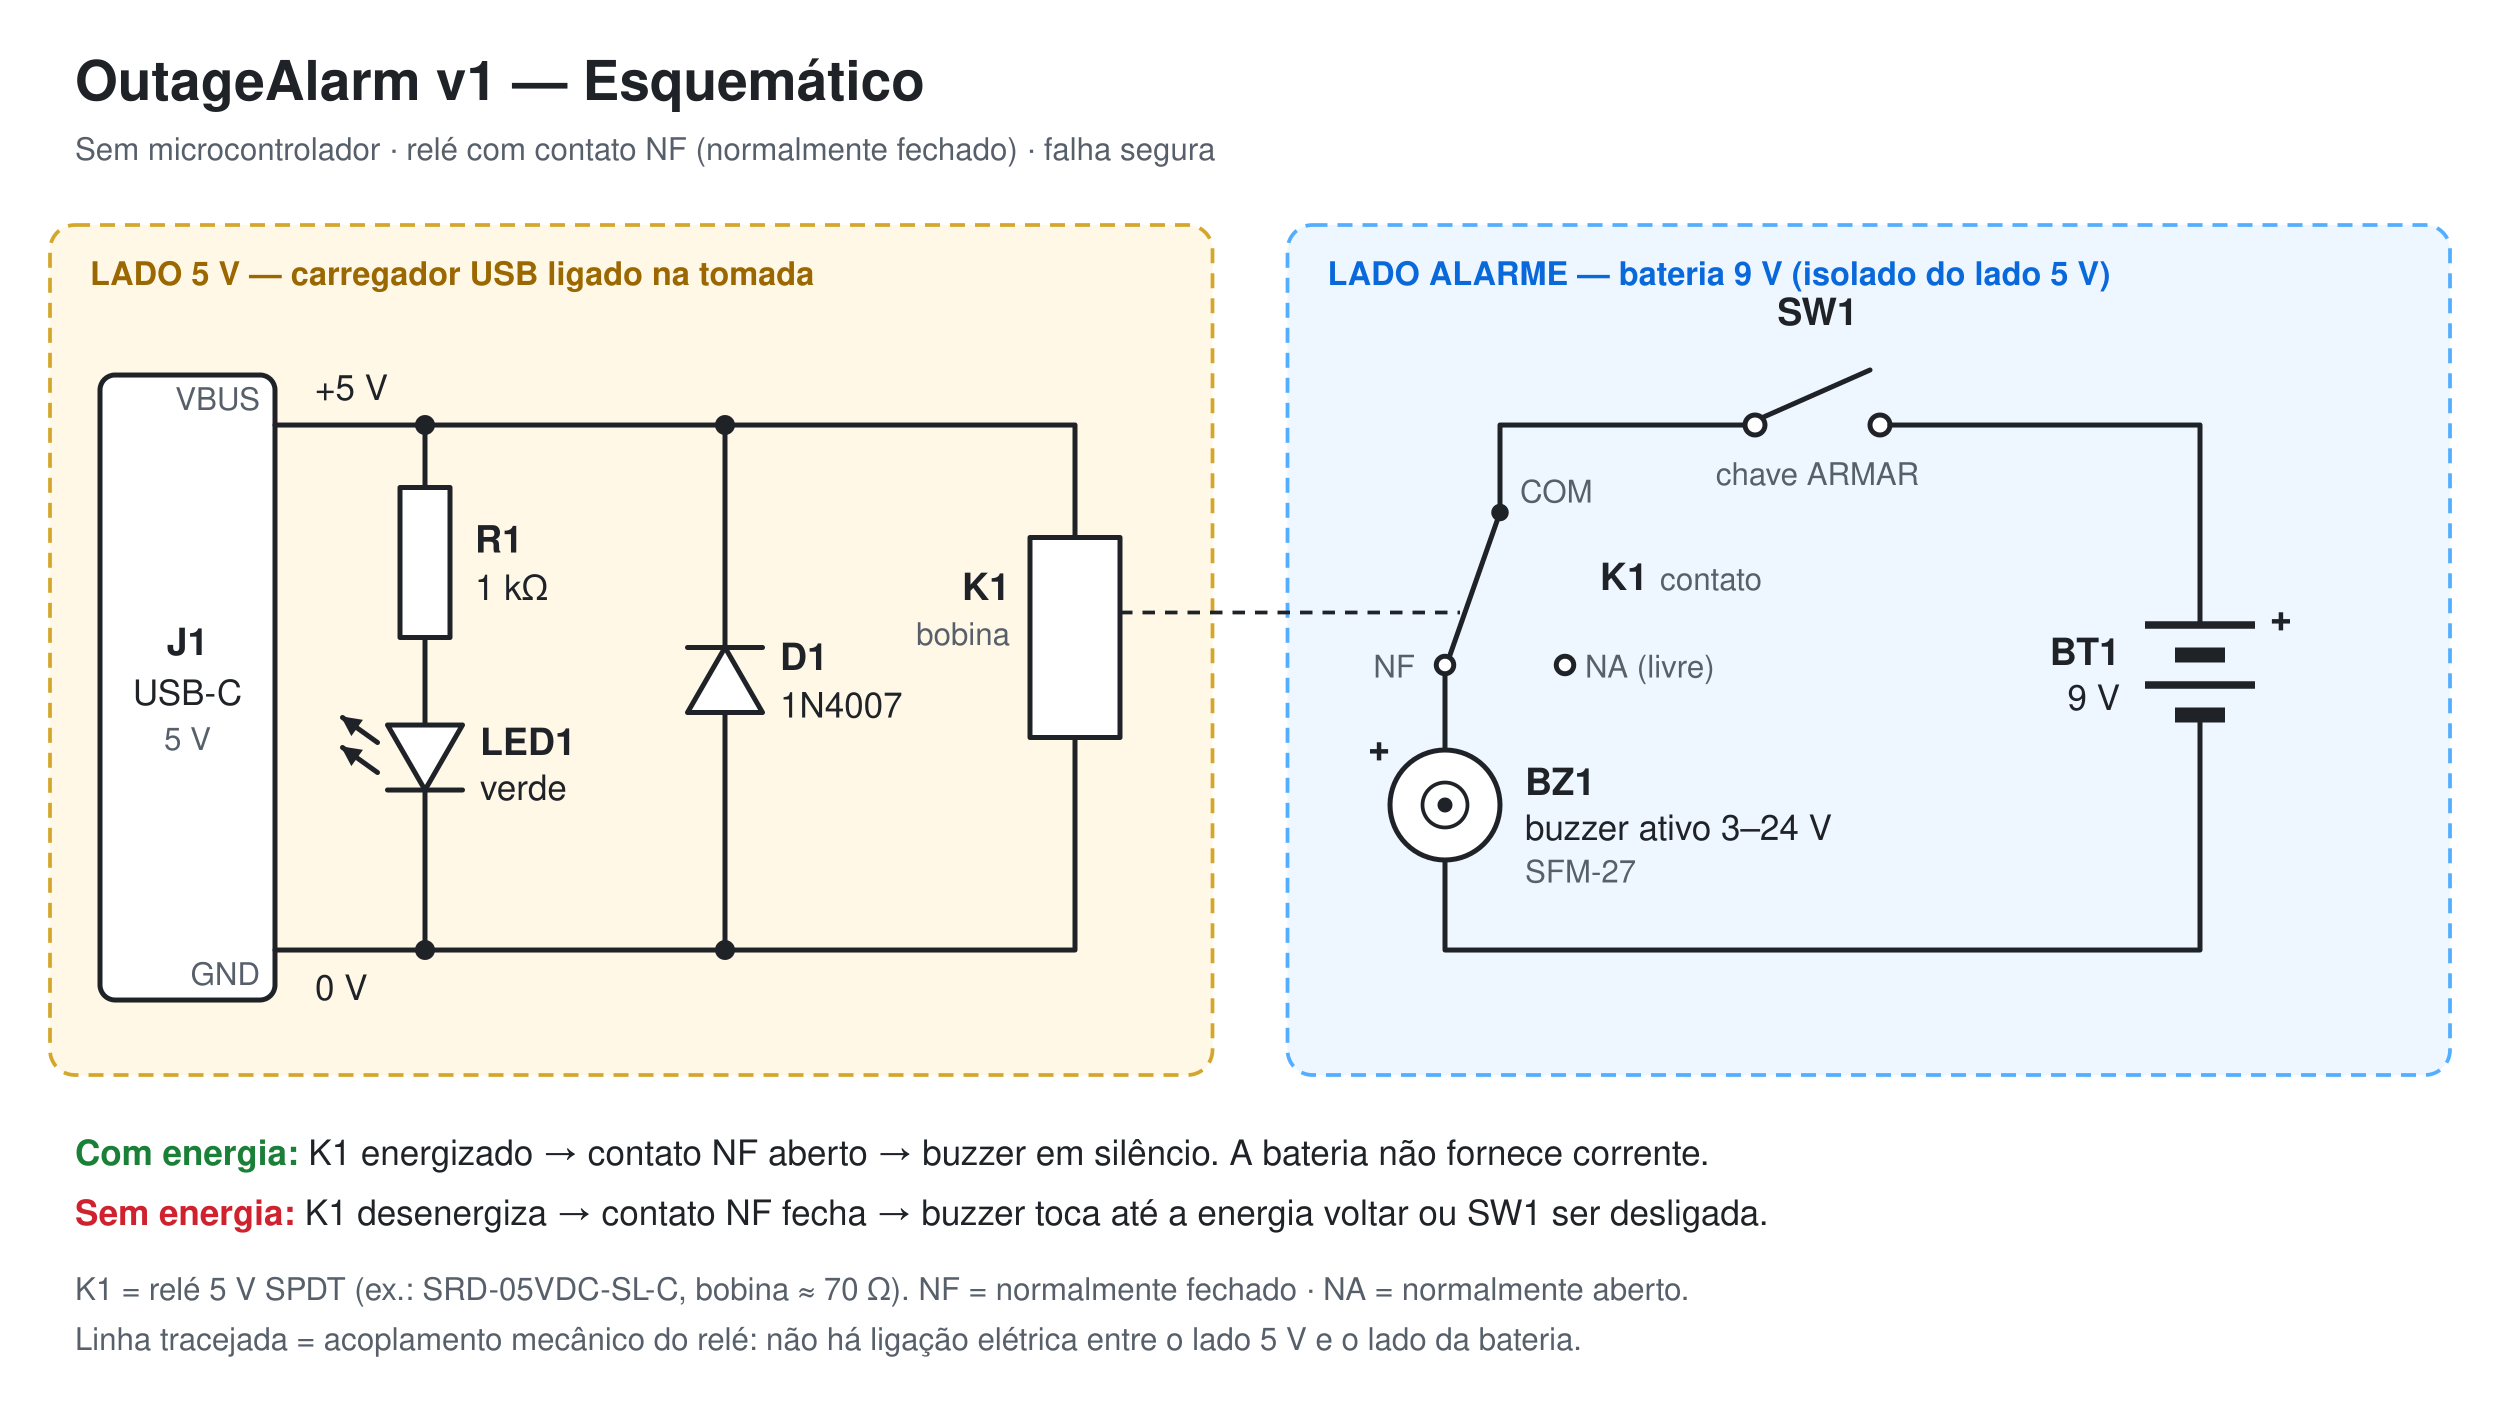
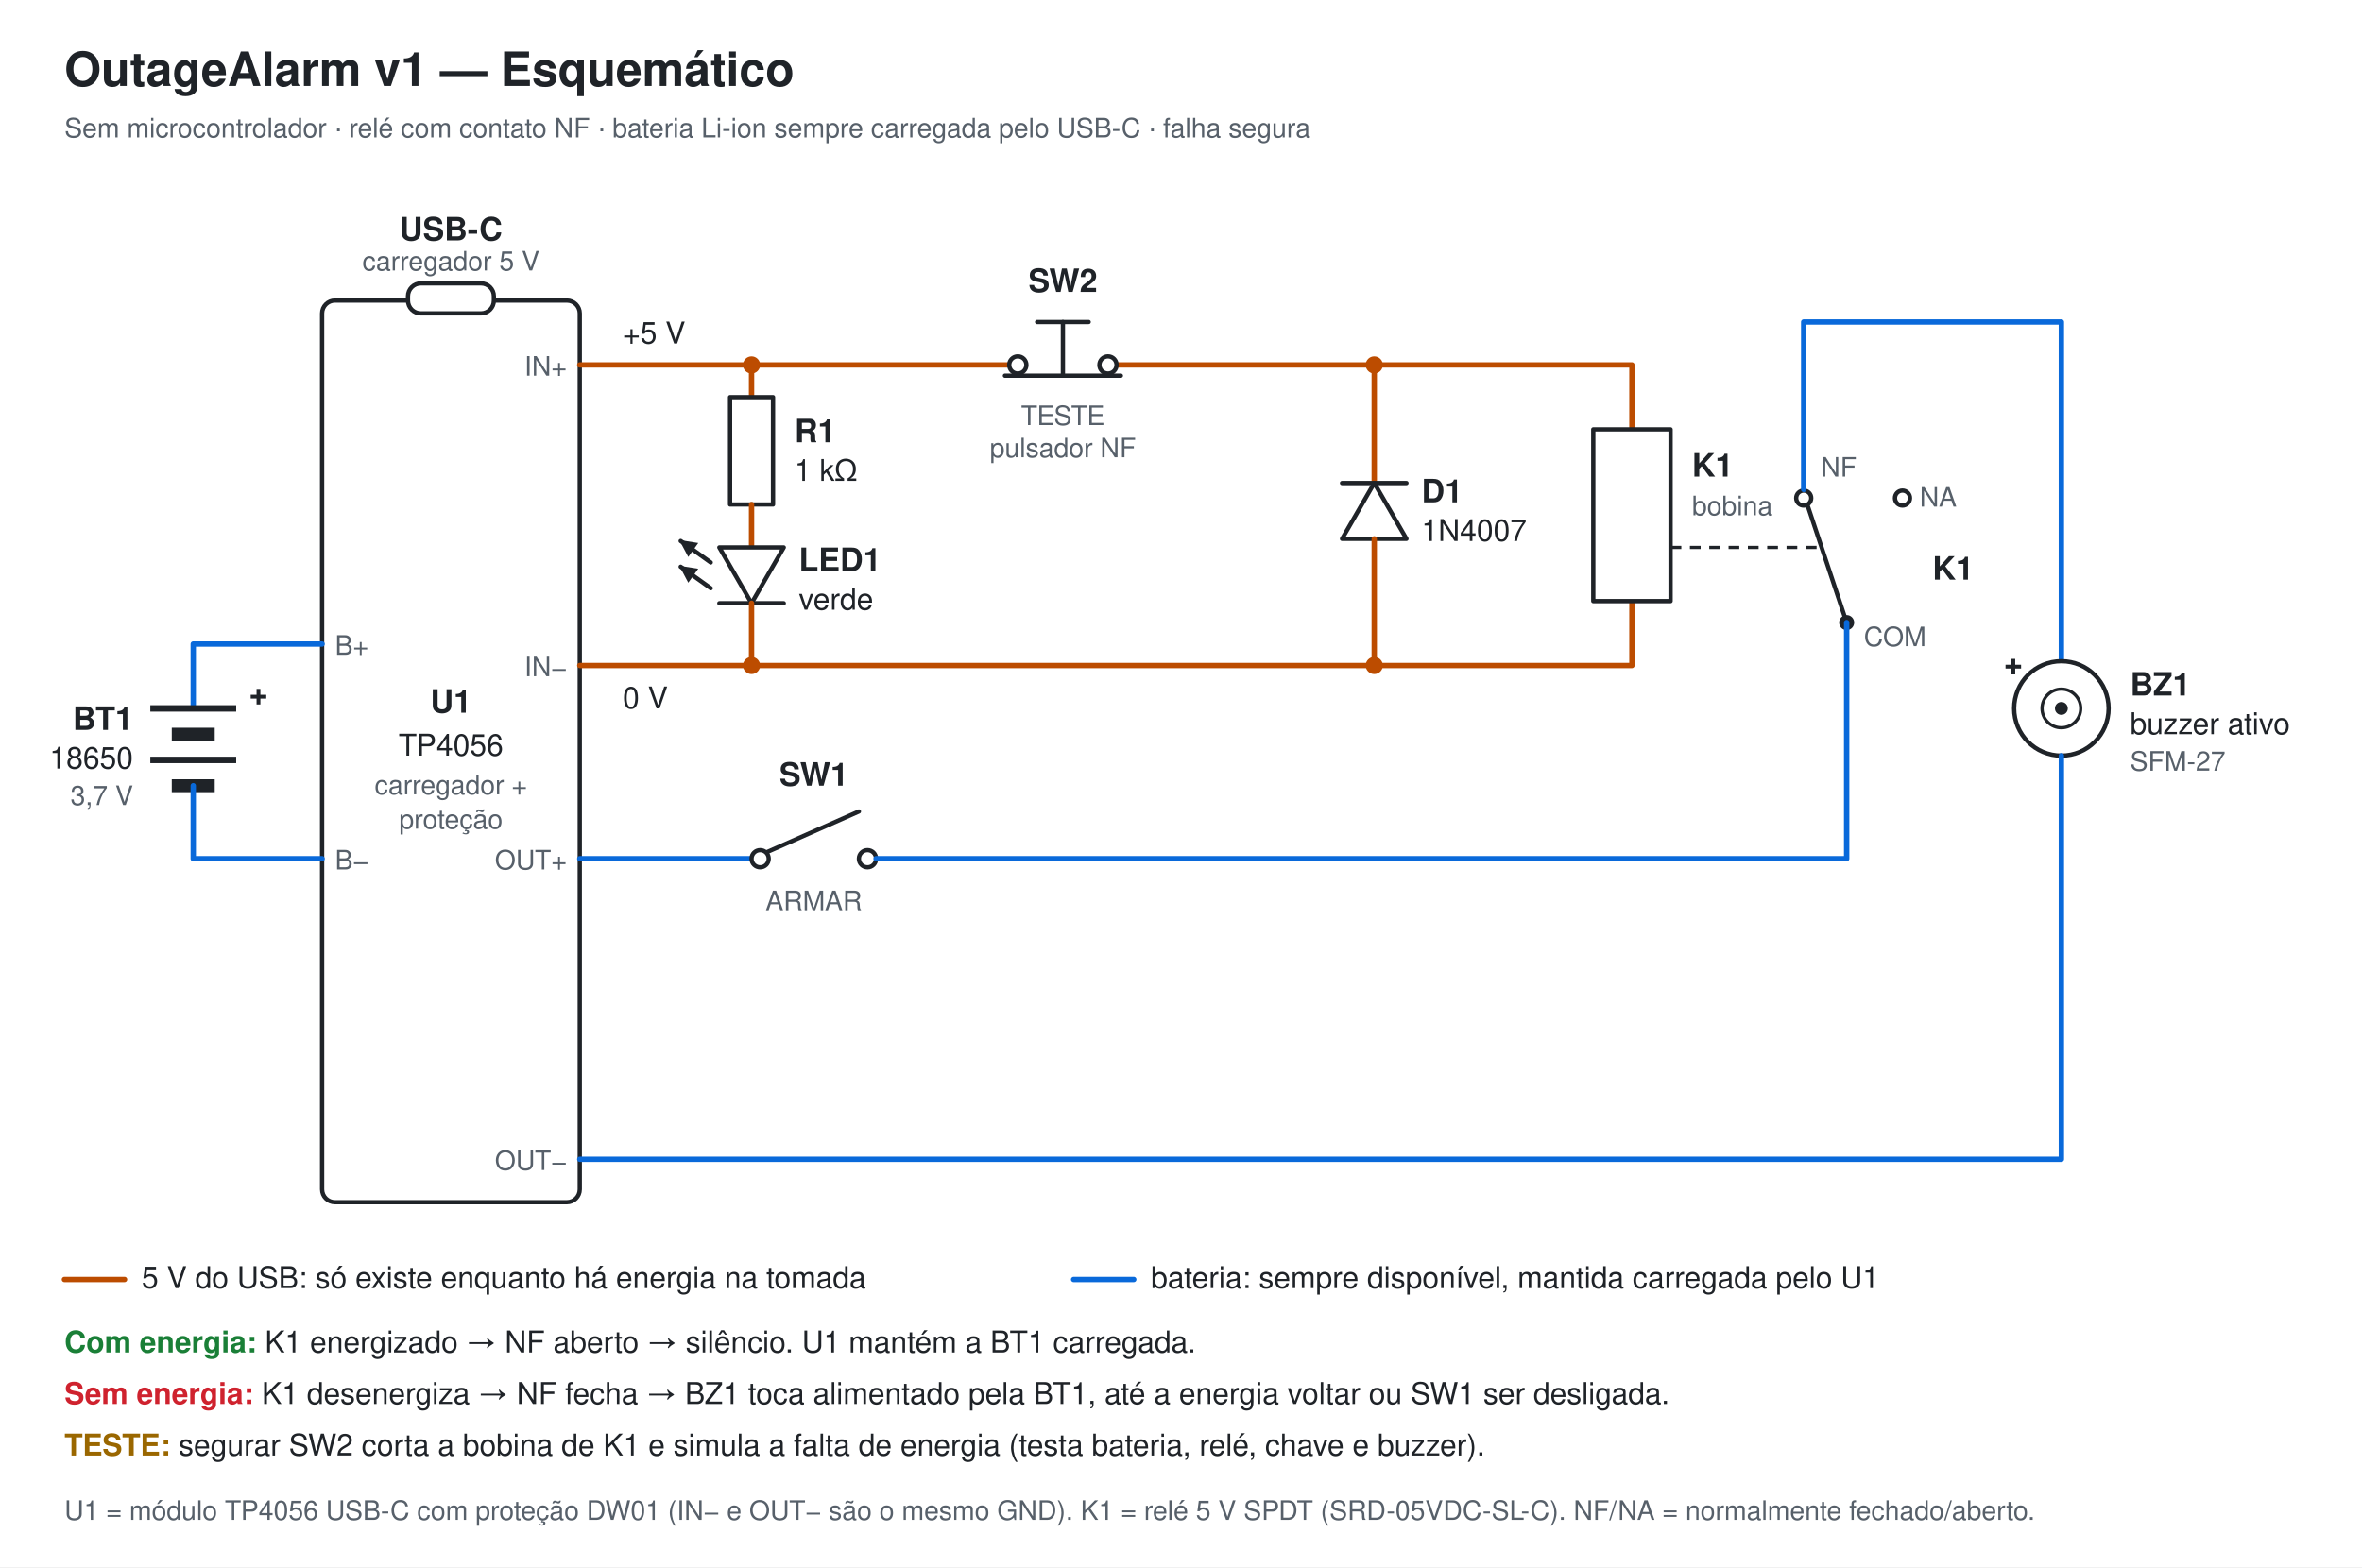
- <svg xmlns="http://www.w3.org/2000/svg" width="1000" height="570" viewBox="0 0 1000 570" font-family="Segoe UI, Helvetica, Arial, sans-serif">
+ <svg xmlns="http://www.w3.org/2000/svg" width="1100" height="730" viewBox="0 0 1100 730" font-family="Segoe UI, Helvetica, Arial, sans-serif">
  <defs>
    <marker id="seta" viewBox="0 0 10 10" refX="9" refY="5" markerWidth="4" markerHeight="4" orient="auto">
      <path d="M0 0 L10 5 L0 10 z" fill="#1f2328" />
    </marker>
  </defs>
  <style>
    .w   { stroke: #1f2328; stroke-width: 2; fill: none; stroke-linecap: round; stroke-linejoin: round; }
+     .u   { stroke: #bc4c00; stroke-width: 2.5; fill: none; stroke-linecap: round; stroke-linejoin: round; }
+     .b   { stroke: #0969da; stroke-width: 2.5; fill: none; stroke-linecap: round; stroke-linejoin: round; }
    .wf  { stroke: #1f2328; stroke-width: 2; fill: #ffffff; stroke-linejoin: round; }
    .j   { fill: #1f2328; }
+     .ju  { fill: #bc4c00; }
    .ref { fill: #1f2328; font-size: 15px; font-weight: 700; }
    .t   { fill: #1f2328; font-size: 14px; }
    .s   { fill: #57606a; font-size: 12.5px; }
    .mec { stroke: #1f2328; stroke-width: 1.5; stroke-dasharray: 5 4; fill: none; }
  </style>
-   <rect width="1000" height="570" fill="#ffffff" />
+   <rect width="1100" height="730" fill="#ffffff" />
  <text x="30" y="40" font-size="22" font-weight="700" fill="#1f2328">OutageAlarm v1 — Esquemático</text>
-   <text x="30" y="64" class="s">Sem microcontrolador · relé com contato NF (normalmente fechado) · falha segura</text>
-   <rect x="20" y="90" width="465" height="340" rx="10" fill="#fff8e6" stroke="#d4a72c" stroke-width="1.5" stroke-dasharray="6 4" />
-   <text x="36" y="114" font-size="13" font-weight="700" fill="#9a6700">LADO 5 V — carregador USB ligado na tomada</text>
-   <rect x="515" y="90" width="465" height="340" rx="10" fill="#eef6ff" stroke="#54aeff" stroke-width="1.5" stroke-dasharray="6 4" />
-   <text x="531" y="114" font-size="13" font-weight="700" fill="#0969da">LADO ALARME — bateria 9 V (isolado do lado 5 V)</text>
-   <rect class="wf" x="40" y="150" width="70" height="250" rx="6" />
-   <text x="75" y="262" class="ref" text-anchor="middle">J1</text>
-   <text x="75" y="282" class="t" text-anchor="middle">USB-C</text>
-   <text x="75" y="300" class="s" text-anchor="middle">5 V</text>
-   <text x="104" y="164" class="s" text-anchor="end">VBUS</text>
-   <text x="104" y="394" class="s" text-anchor="end">GND</text>
-   <path class="w" d="M110 170 H430 V215" />
-   <path class="w" d="M110 380 H430 V295" />
-   <text x="126" y="160" class="t">+5 V</text>
-   <text x="126" y="400" class="t">0 V</text>
-   <path class="w" d="M170 170 V195" />
-   <rect class="wf" x="160" y="195" width="20" height="60" />
-   <path class="w" d="M170 255 V290" />
-   <path class="wf" d="M155 290 H185 L170 316 Z" />
-   <path class="w" d="M155 316 H185" />
-   <path class="w" d="M170 316 V380" />
-   <path class="w" d="M151 297 L137 287" marker-end="url(#seta)" />
-   <path class="w" d="M151 309 L137 299" marker-end="url(#seta)" />
-   <text x="190" y="221" class="ref">R1</text>
-   <text x="190" y="240" class="t">1 kΩ</text>
-   <text x="192" y="302" class="ref">LED1</text>
-   <text x="192" y="320" class="t">verde</text>
-   <path class="w" d="M290 170 V259" />
-   <path class="w" d="M275 259 H305" />
-   <path class="wf" d="M275 285 H305 L290 259 Z" />
-   <path class="w" d="M290 285 V380" />
-   <text x="312" y="268" class="ref">D1</text>
-   <text x="312" y="287" class="t">1N4007</text>
-   <rect class="wf" x="412" y="215" width="36" height="80" />
-   <text x="404" y="240" class="ref" text-anchor="end">K1</text>
-   <text x="404" y="258" class="s" text-anchor="end">bobina</text>
-   <circle class="j" cx="170" cy="170" r="4" />
-   <circle class="j" cx="290" cy="170" r="4" />
-   <circle class="j" cx="170" cy="380" r="4" />
-   <circle class="j" cx="290" cy="380" r="4" />
-   <path class="mec" d="M448 245 H584" />
-   <path class="w" d="M600 205 L580 262" />
-   <circle class="j" cx="600" cy="205" r="3.5" />
-   <circle class="wf" cx="578" cy="266" r="3.5" />
-   <circle class="wf" cx="626" cy="266" r="3.5" />
-   <text x="608" y="201" class="s">COM</text>
-   <text x="566" y="271" class="s" text-anchor="end">NF</text>
-   <text x="634" y="271" class="s">NA (livre)</text>
-   <text x="640" y="236" class="ref">K1</text>
-   <text x="664" y="236" class="s">contato</text>
-   <path class="w" d="M600 205 V170 H698" />
-   <circle class="wf" cx="702" cy="170" r="4" />
-   <circle class="wf" cx="752" cy="170" r="4" />
-   <path class="w" d="M705 167 L748 148" />
-   <path class="w" d="M756 170 H880 V250" />
-   <text x="727" y="130" class="ref" text-anchor="middle">SW1</text>
-   <text x="727" y="194" class="s" text-anchor="middle">chave ARMAR</text>
-   <path d="M858 250 H902" stroke="#1f2328" stroke-width="3" />
-   <path d="M870 262 H890" stroke="#1f2328" stroke-width="6" />
-   <path d="M858 274 H902" stroke="#1f2328" stroke-width="3" />
-   <path d="M870 286 H890" stroke="#1f2328" stroke-width="6" />
-   <text x="908" y="252" class="ref">+</text>
-   <text x="848" y="266" class="ref" text-anchor="end">BT1</text>
-   <text x="848" y="284" class="t" text-anchor="end">9 V</text>
-   <path class="w" d="M880 286 V380 H578 V344" />
-   <path class="w" d="M578 270 V300" />
-   <circle class="wf" cx="578" cy="322" r="22" />
-   <circle cx="578" cy="322" r="9" fill="none" stroke="#1f2328" stroke-width="1.5" />
-   <circle class="j" cx="578" cy="322" r="3" />
-   <text x="556" y="304" class="ref" text-anchor="end">+</text>
-   <text x="610" y="318" class="ref">BZ1</text>
-   <text x="610" y="336" class="t">buzzer ativo 3–24 V</text>
-   <text x="610" y="353" class="s">SFM-27</text>
-   <text x="30" y="466" class="t">
-     <tspan font-weight="700" fill="#1a7f37">Com energia:</tspan> K1 energizado → contato NF aberto → buzzer em silêncio. A bateria não fornece corrente.</text>
-   <text x="30" y="490" class="t">
-     <tspan font-weight="700" fill="#cf222e">Sem energia:</tspan> K1 desenergiza → contato NF fecha → buzzer toca até a energia voltar ou SW1 ser desligada.</text>
-   <text x="30" y="520" class="s">K1 = relé 5 V SPDT (ex.: SRD-05VDC-SL-C, bobina ≈ 70 Ω). NF = normalmente fechado · NA = normalmente aberto.</text>
-   <text x="30" y="540" class="s">Linha tracejada = acoplamento mecânico do relé: não há ligação elétrica entre o lado 5 V e o lado da bateria.</text>
+   <text x="30" y="64" class="s">Sem microcontrolador · relé com contato NF · bateria Li-ion sempre carregada pelo USB-C · falha segura</text>
+   <rect class="wf" x="150" y="140" width="120" height="420" rx="6" />
+   <rect class="wf" x="190" y="132" width="40" height="14" rx="6" />
+   <text x="210" y="112" class="ref" text-anchor="middle">USB-C</text>
+   <text x="210" y="126" class="s" text-anchor="middle">carregador 5 V</text>
+   <text x="210" y="332" class="ref" text-anchor="middle">U1</text>
+   <text x="210" y="352" class="t" text-anchor="middle">TP4056</text>
+   <text x="210" y="370" class="s" text-anchor="middle">carregador +</text>
+   <text x="210" y="386" class="s" text-anchor="middle">proteção</text>
+   <text x="264" y="175" class="s" text-anchor="end">IN+</text>
+   <text x="264" y="315" class="s" text-anchor="end">IN−</text>
+   <text x="264" y="405" class="s" text-anchor="end">OUT+</text>
+   <text x="264" y="545" class="s" text-anchor="end">OUT−</text>
+   <text x="156" y="305" class="s">B+</text>
+   <text x="156" y="405" class="s">B−</text>
+   <path class="b" d="M150 300 H90 V330" />
+   <path d="M70 330 H110" stroke="#1f2328" stroke-width="3" />
+   <path d="M80 342 H100" stroke="#1f2328" stroke-width="6" />
+   <path d="M70 354 H110" stroke="#1f2328" stroke-width="3" />
+   <path d="M80 366 H100" stroke="#1f2328" stroke-width="6" />
+   <path class="b" d="M90 366 V400 H150" />
+   <text x="116" y="328" class="ref">+</text>
+   <text x="62" y="340" class="ref" text-anchor="end">BT1</text>
+   <text x="62" y="358" class="t" text-anchor="end">18650</text>
+   <text x="62" y="375" class="s" text-anchor="end">3,7 V</text>
+   <path class="u" d="M270 170 H470" />
+   <path class="u" d="M520 170 H760 V200" />
+   <path class="u" d="M270 310 H760 V280" />
+   <text x="290" y="160" class="t">+5 V</text>
+   <text x="290" y="330" class="t">0 V</text>
+   <path class="u" d="M350 170 V185" />
+   <rect class="wf" x="340" y="185" width="20" height="50" />
+   <path class="u" d="M350 235 V255" />
+   <path class="wf" d="M335 255 H365 L350 281 Z" />
+   <path class="w" d="M335 281 H365" />
+   <path class="u" d="M350 281 V310" />
+   <path class="w" d="M331 262 L317 252" marker-end="url(#seta)" />
+   <path class="w" d="M331 274 L317 264" marker-end="url(#seta)" />
+   <text x="370" y="206" class="ref">R1</text>
+   <text x="370" y="224" class="t">1 kΩ</text>
+   <text x="372" y="266" class="ref">LED1</text>
+   <text x="372" y="284" class="t">verde</text>
+   <circle class="wf" cx="474" cy="170" r="4" />
+   <circle class="wf" cx="516" cy="170" r="4" />
+   <path class="w" d="M468 175 H522" />
+   <path class="w" d="M495 175 V150" />
+   <path class="w" d="M483 150 H507" />
+   <text x="495" y="136" class="ref" text-anchor="middle">SW2</text>
+   <text x="495" y="198" class="s" text-anchor="middle">TESTE</text>
+   <text x="495" y="213" class="s" text-anchor="middle">pulsador NF</text>
+   <path class="u" d="M640 170 V225" />
+   <path class="w" d="M625 225 H655" />
+   <path class="wf" d="M625 251 H655 L640 225 Z" />
+   <path class="u" d="M640 251 V310" />
+   <text x="662" y="234" class="ref">D1</text>
+   <text x="662" y="252" class="t">1N4007</text>
+   <rect class="wf" x="742" y="200" width="36" height="80" />
+   <text x="788" y="222" class="ref">K1</text>
+   <text x="788" y="240" class="s">bobina</text>
+   <circle class="ju" cx="350" cy="170" r="4" />
+   <circle class="ju" cx="640" cy="170" r="4" />
+   <circle class="ju" cx="350" cy="310" r="4" />
+   <circle class="ju" cx="640" cy="310" r="4" />
+   <path class="mec" d="M778 255 H848" />
+   <path class="w" d="M860 290 L842 236" />
+   <circle class="j" cx="860" cy="290" r="3.5" />
+   <circle class="wf" cx="840" cy="232" r="3.5" />
+   <circle class="wf" cx="886" cy="232" r="3.5" />
+   <text x="868" y="301" class="s">COM</text>
+   <text x="848" y="222" class="s">NF</text>
+   <text x="894" y="236" class="s">NA</text>
+   <text x="900" y="270" class="ref">K1</text>
+   <path class="b" d="M270 400 H350" />
+   <circle class="wf" cx="354" cy="400" r="4" />
+   <circle class="wf" cx="404" cy="400" r="4" />
+   <path class="w" d="M357 397 L400 378" />
+   <path class="b" d="M408 400 H860 V290" />
+   <text x="379" y="366" class="ref" text-anchor="middle">SW1</text>
+   <text x="379" y="424" class="s" text-anchor="middle">ARMAR</text>
+   <path class="b" d="M840 228 V150 H960 V308" />
+   <circle class="wf" cx="960" cy="330" r="22" />
+   <circle cx="960" cy="330" r="9" fill="none" stroke="#1f2328" stroke-width="1.5" />
+   <circle class="j" cx="960" cy="330" r="3" />
+   <text x="942" y="314" class="ref" text-anchor="end">+</text>
+   <path class="b" d="M960 352 V540 H270" />
+   <text x="992" y="324" class="ref">BZ1</text>
+   <text x="992" y="342" class="t">buzzer ativo</text>
+   <text x="992" y="359" class="s">SFM-27</text>
+   <path class="u" d="M30 596 H58" />
+   <text x="66" y="600" class="t">5 V do USB: só existe enquanto há energia na tomada</text>
+   <path class="b" d="M500 596 H528" />
+   <text x="536" y="600" class="t">bateria: sempre disponível, mantida carregada pelo U1</text>
+   <text x="30" y="630" class="t">
+     <tspan font-weight="700" fill="#1a7f37">Com energia:</tspan> K1 energizado → NF aberto → silêncio. U1 mantém a BT1 carregada.</text>
+   <text x="30" y="654" class="t">
+     <tspan font-weight="700" fill="#cf222e">Sem energia:</tspan> K1 desenergiza → NF fecha → BZ1 toca alimentado pela BT1, até a energia voltar ou SW1 ser desligada.</text>
+   <text x="30" y="678" class="t">
+     <tspan font-weight="700" fill="#9a6700">TESTE:</tspan> segurar SW2 corta a bobina de K1 e simula a falta de energia (testa bateria, relé, chave e buzzer).</text>
+   <text x="30" y="708" class="s">U1 = módulo TP4056 USB-C com proteção DW01 (IN− e OUT− são o mesmo GND). K1 = relé 5 V SPDT (SRD-05VDC-SL-C). NF/NA = normalmente fechado/aberto.</text>
</svg>
